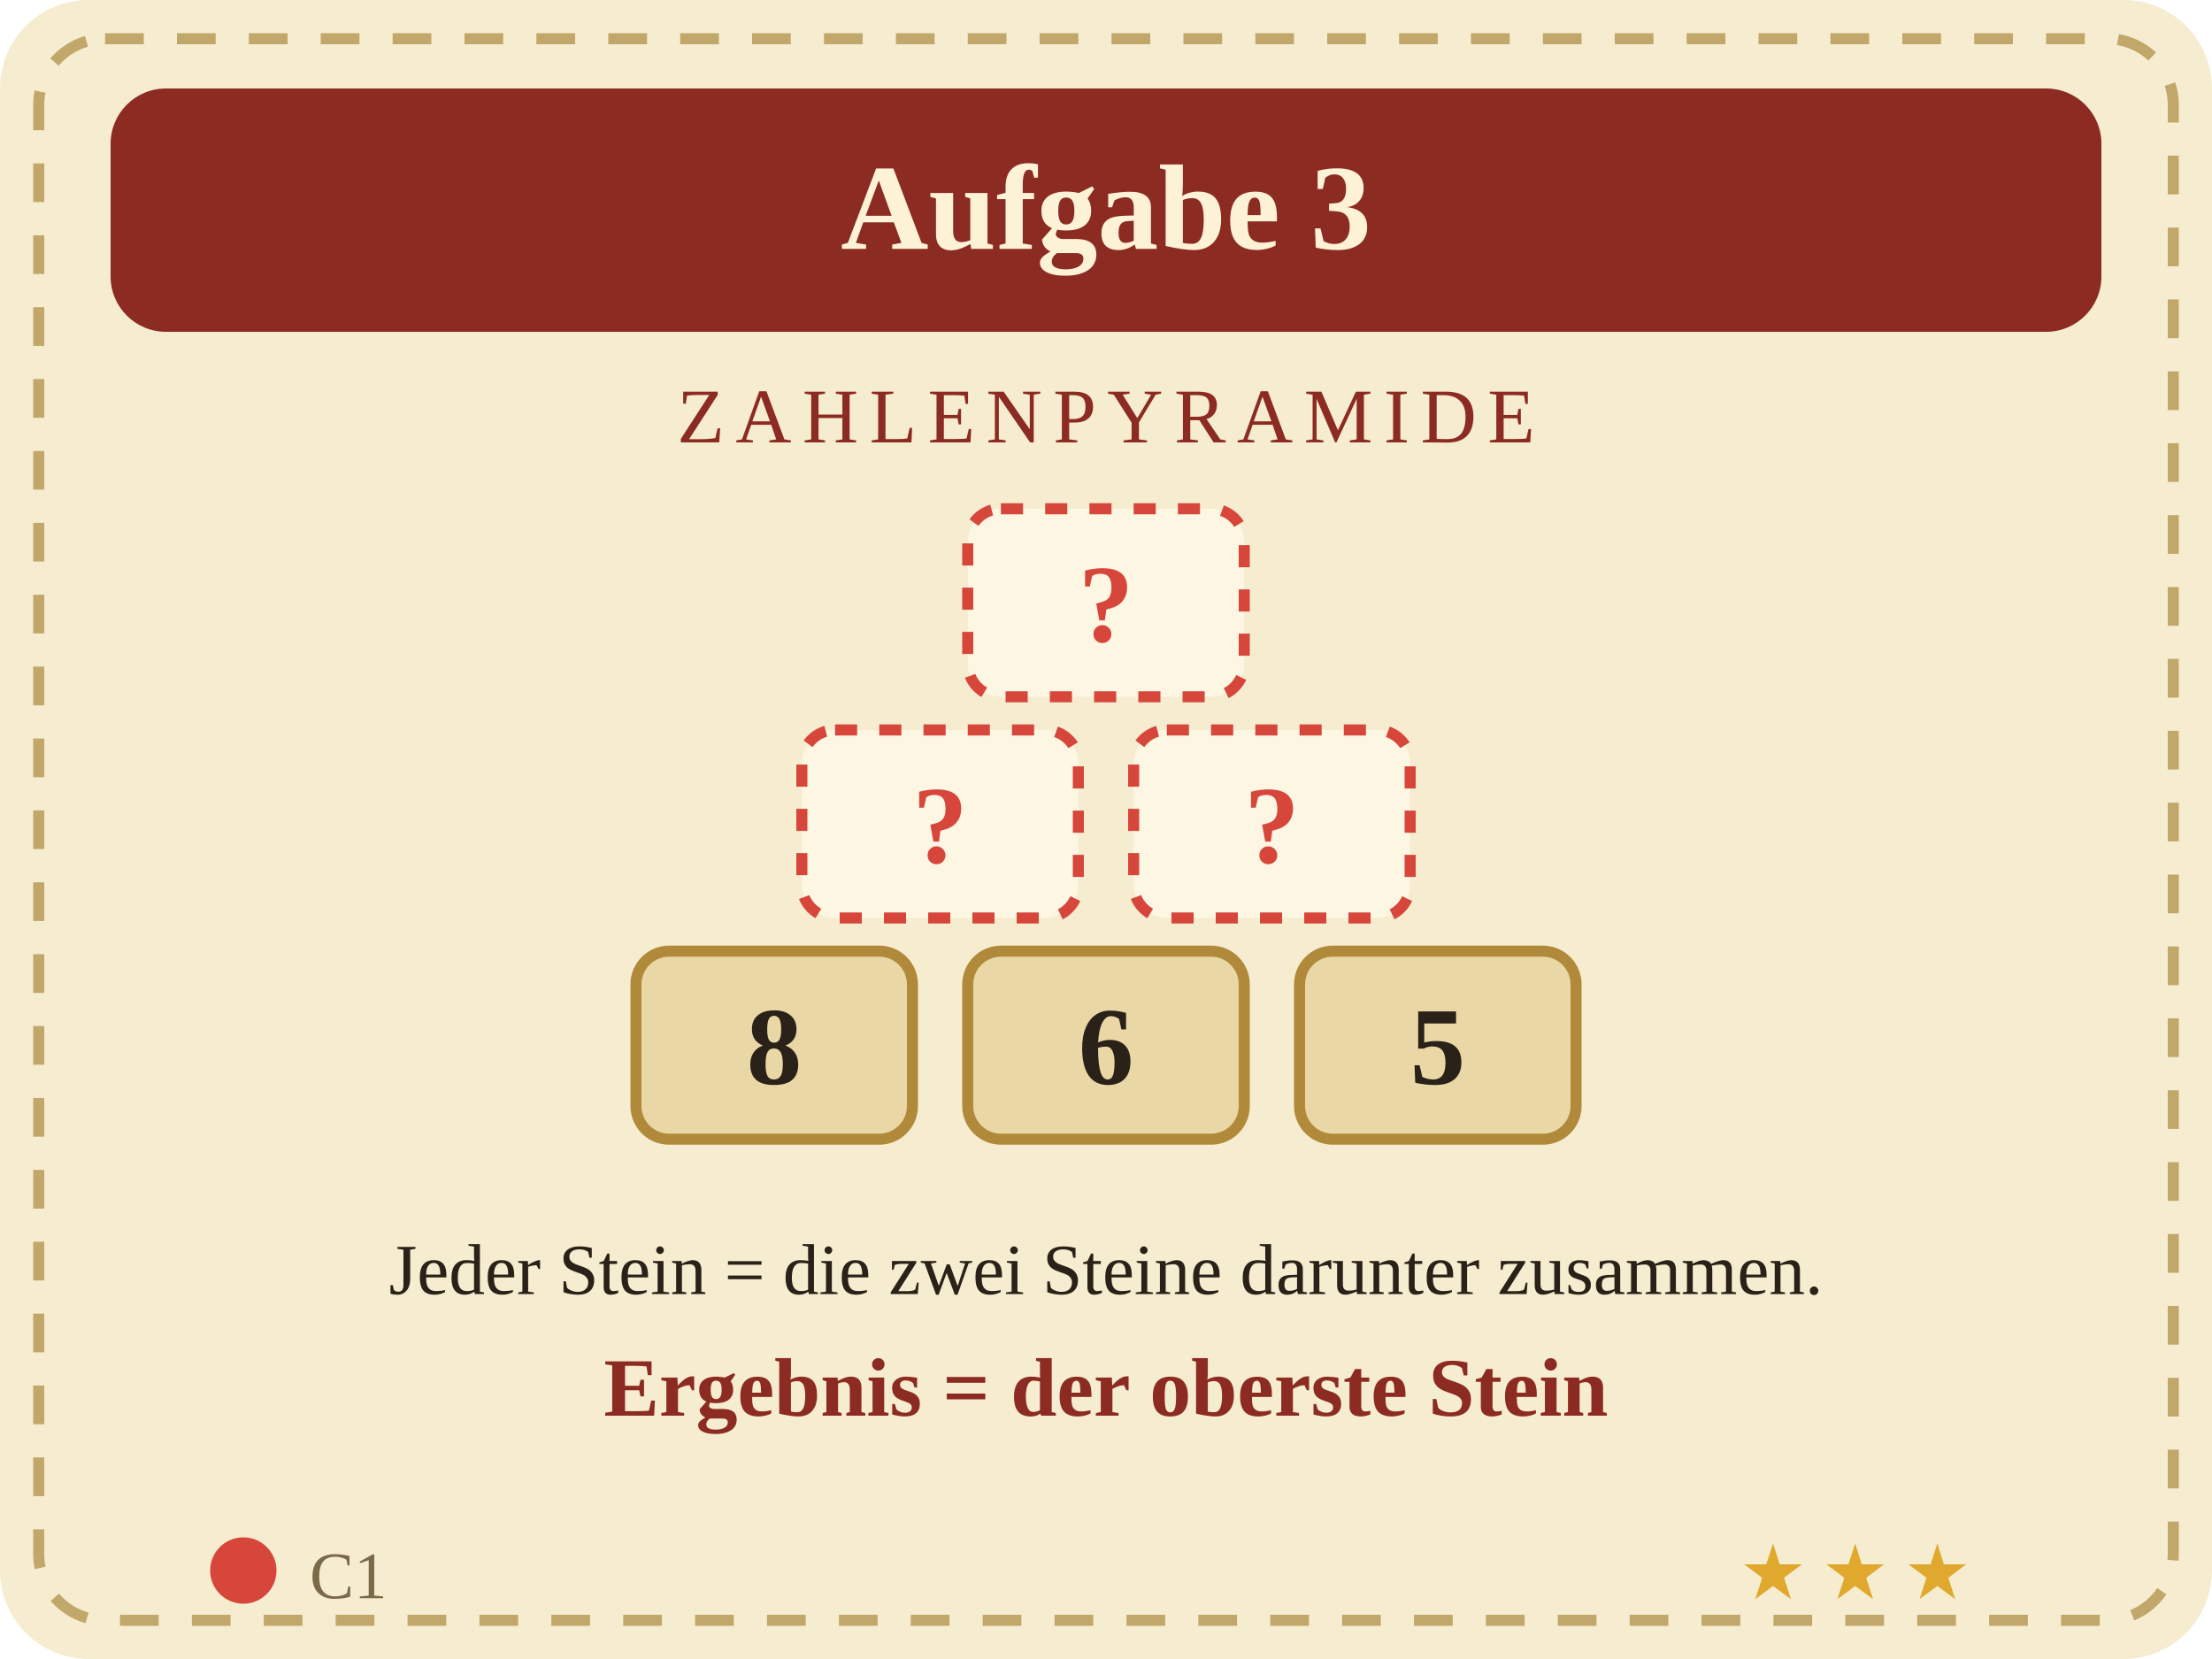
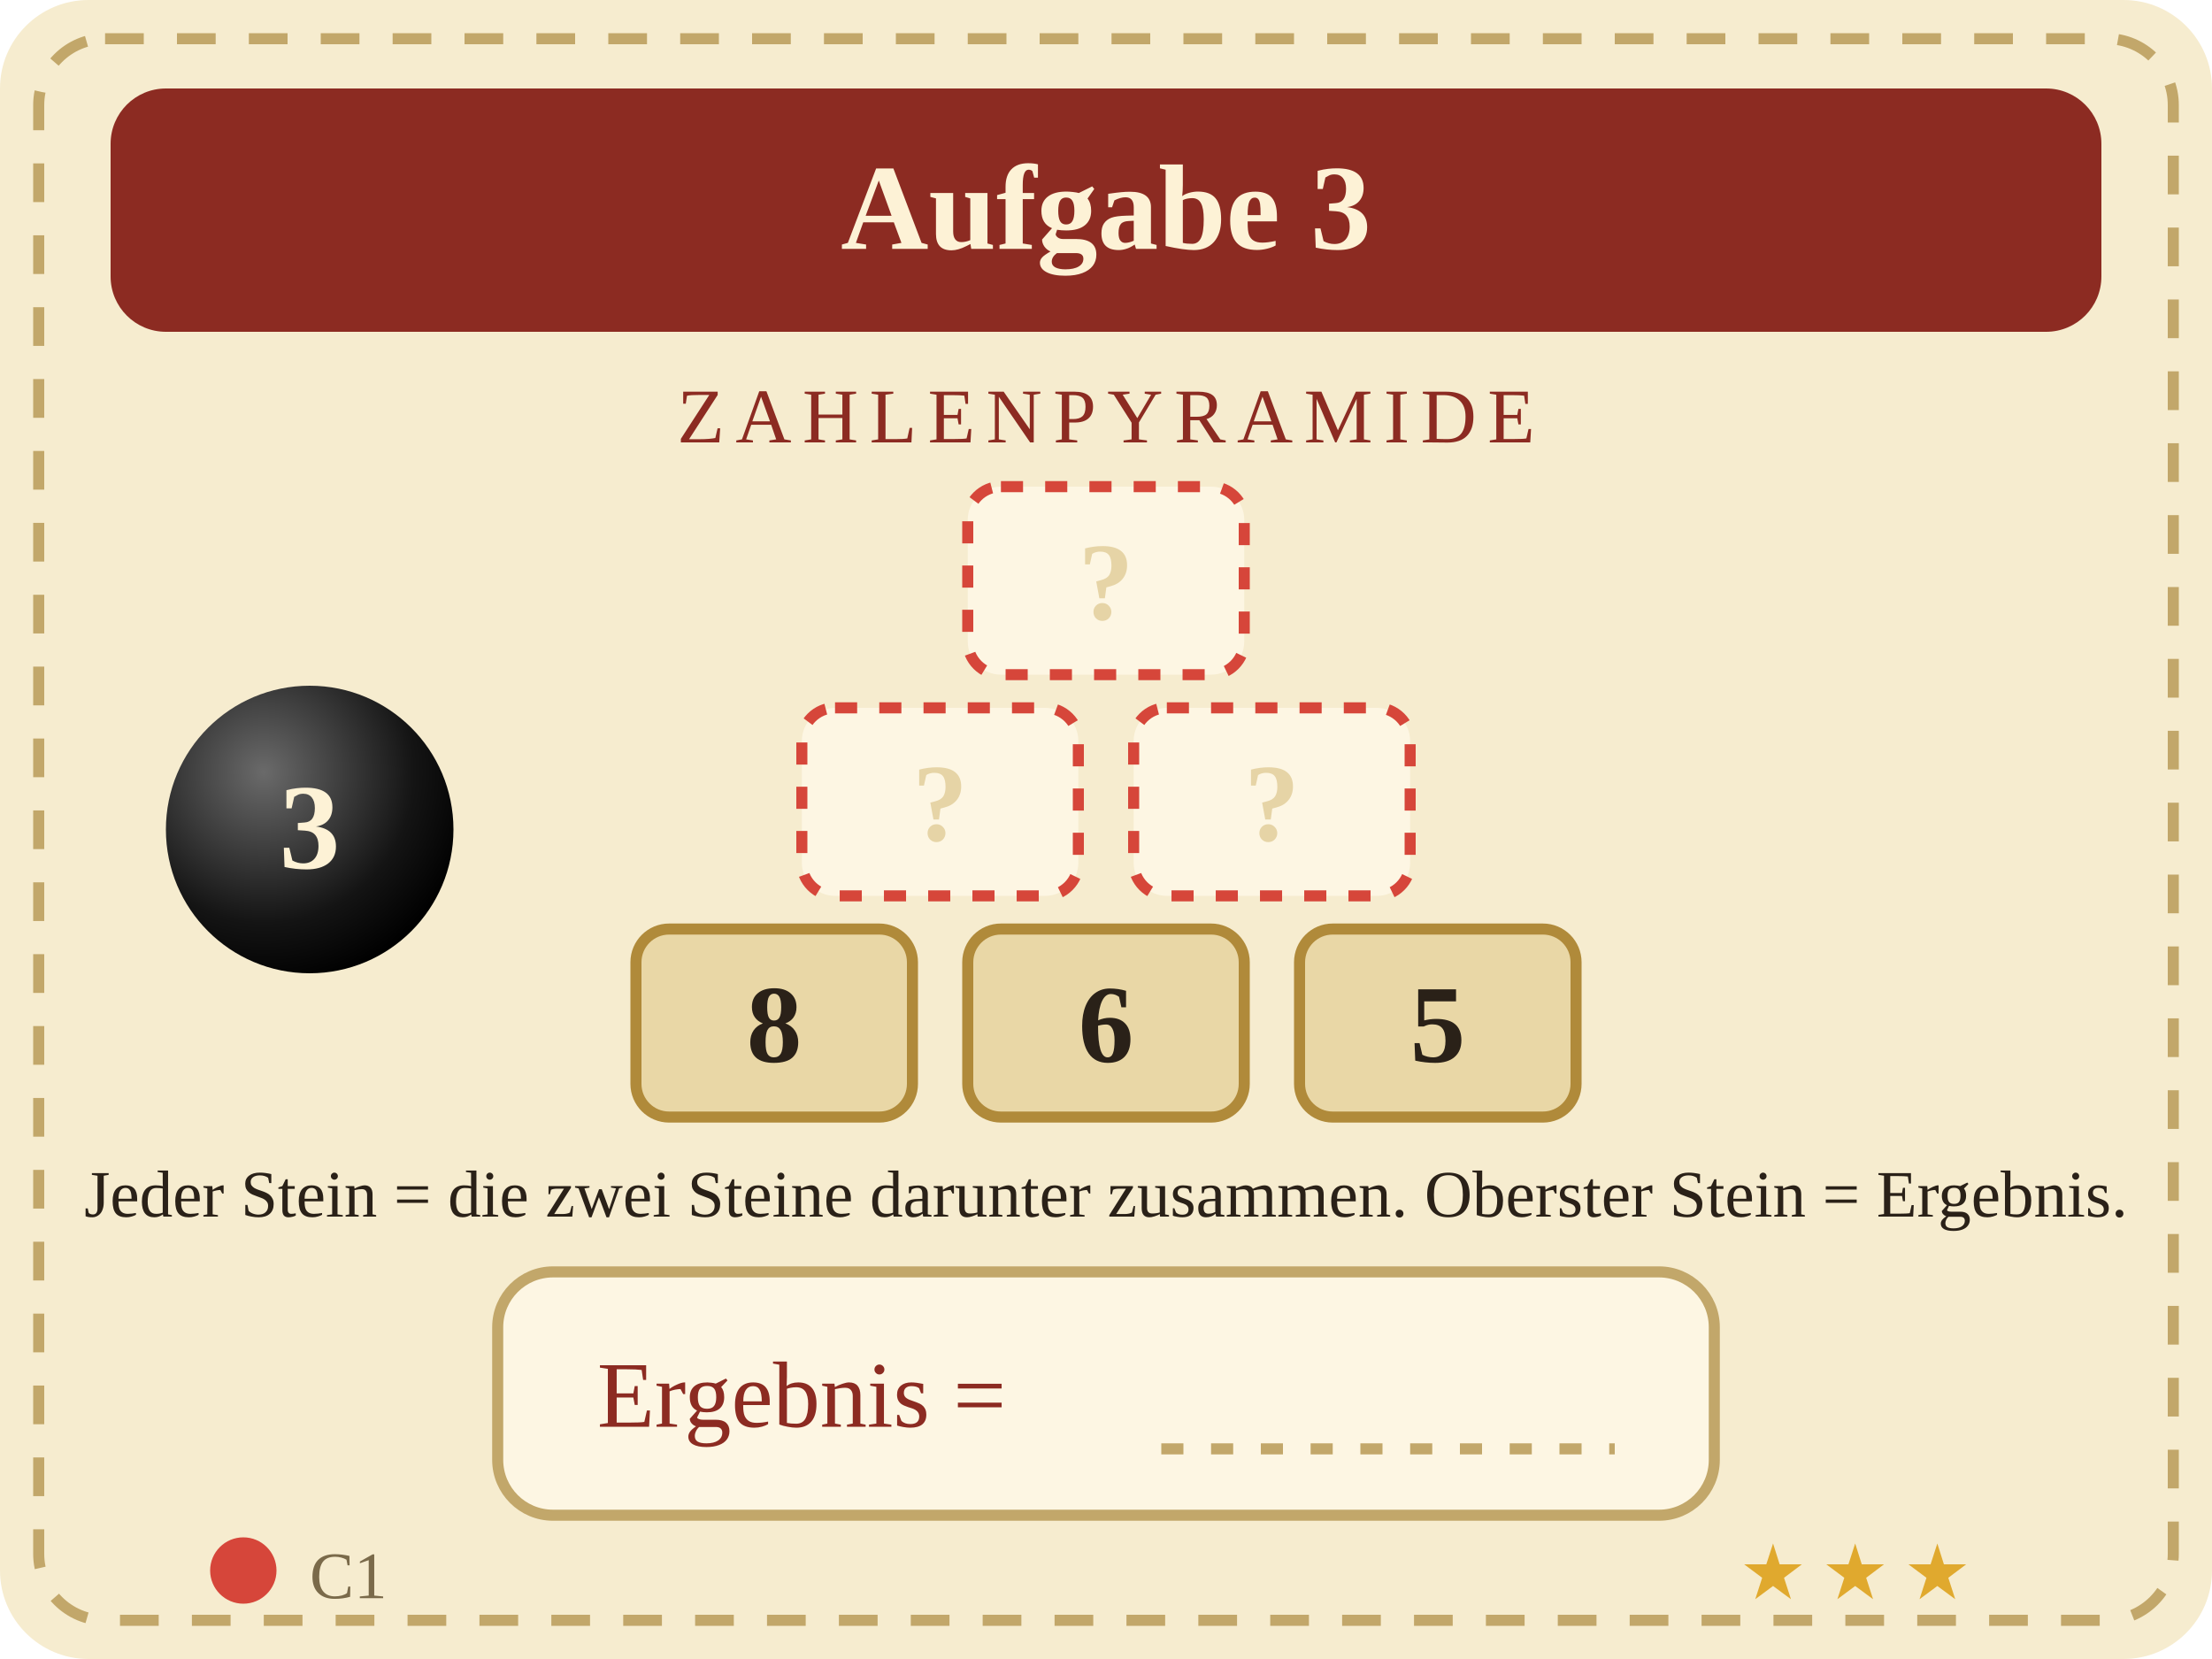
<svg xmlns="http://www.w3.org/2000/svg" viewBox="0 0 400 300" width="100mm" height="75mm" font-family="Georgia, 'Times New Roman', serif">
+   <defs>
+     <radialGradient id="c1-03-ball" cx="34%" cy="30%" r="75%">
+       <stop offset="0" stop-color="#6a6a6a" />
+       <stop offset="0.7" stop-color="#141414" />
+       <stop offset="1" stop-color="#000000" />
+     </radialGradient>
+   </defs>
  <rect x="0" y="0" width="400" height="300" rx="16" fill="#f6eccf" />
  <rect x="7" y="7" width="386" height="286" rx="12" fill="none" stroke="#c2a76a" stroke-width="2" stroke-dasharray="7 6" />
  <rect x="20" y="16" width="360" height="44" rx="10" fill="#8c2b22" />
  <text x="200" y="45" text-anchor="middle" fill="#fdf2d6" font-size="22" font-weight="700">Aufgabe 3</text>
  <text x="200" y="80" text-anchor="middle" fill="#8c2b22" font-size="14" letter-spacing="2">ZAHLENPYRAMIDE</text>
+   <circle cx="56" cy="150" r="26" fill="url(#c1-03-ball)" />
+   <text x="56" y="157" text-anchor="middle" fill="#fdf2d6" font-size="22" font-weight="700">3</text>
  <g font-size="20" font-weight="700" text-anchor="middle">
-     <rect x="175" y="92" width="50" height="34" rx="6" fill="#fdf6e3" stroke="#d6463a" stroke-width="2" stroke-dasharray="4 4" />
-     <text x="200" y="116" fill="#d6463a">?</text>
-     <rect x="145" y="132" width="50" height="34" rx="6" fill="#fdf6e3" stroke="#d6463a" stroke-width="2" stroke-dasharray="4 4" />
-     <text x="170" y="156" fill="#d6463a">?</text>
-     <rect x="205" y="132" width="50" height="34" rx="6" fill="#fdf6e3" stroke="#d6463a" stroke-width="2" stroke-dasharray="4 4" />
-     <text x="230" y="156" fill="#d6463a">?</text>
-     <rect x="115" y="172" width="50" height="34" rx="6" fill="#e9d7a6" stroke="#b08a3a" stroke-width="2" />
-     <text x="140" y="196" fill="#2a2118">8</text>
-     <rect x="175" y="172" width="50" height="34" rx="6" fill="#e9d7a6" stroke="#b08a3a" stroke-width="2" />
-     <text x="200" y="196" fill="#2a2118">6</text>
-     <rect x="235" y="172" width="50" height="34" rx="6" fill="#e9d7a6" stroke="#b08a3a" stroke-width="2" />
-     <text x="260" y="196" fill="#2a2118">5</text>
+     <rect x="175" y="88" width="50" height="34" rx="6" fill="#fdf6e3" stroke="#d6463a" stroke-width="2" stroke-dasharray="4 4" />
+     <text x="200" y="112" fill="#e6d4a6">?</text>
+     <rect x="145" y="128" width="50" height="34" rx="6" fill="#fdf6e3" stroke="#d6463a" stroke-width="2" stroke-dasharray="4 4" />
+     <text x="170" y="152" fill="#e6d4a6">?</text>
+     <rect x="205" y="128" width="50" height="34" rx="6" fill="#fdf6e3" stroke="#d6463a" stroke-width="2" stroke-dasharray="4 4" />
+     <text x="230" y="152" fill="#e6d4a6">?</text>
+     <rect x="115" y="168" width="50" height="34" rx="6" fill="#e9d7a6" stroke="#b08a3a" stroke-width="2" />
+     <text x="140" y="192" fill="#2a2118">8</text>
+     <rect x="175" y="168" width="50" height="34" rx="6" fill="#e9d7a6" stroke="#b08a3a" stroke-width="2" />
+     <text x="200" y="192" fill="#2a2118">6</text>
+     <rect x="235" y="168" width="50" height="34" rx="6" fill="#e9d7a6" stroke="#b08a3a" stroke-width="2" />
+     <text x="260" y="192" fill="#2a2118">5</text>
  </g>
-   <text x="200" y="234" text-anchor="middle" fill="#2a2118" font-size="13">Jeder Stein = die zwei Steine darunter zusammen.</text>
-   <text x="200" y="256" text-anchor="middle" fill="#8c2b22" font-size="15" font-weight="700">Ergebnis = der oberste Stein</text>
+   <text x="200" y="220" text-anchor="middle" fill="#2a2118" font-size="12">Jeder Stein = die zwei Steine darunter zusammen. Oberster Stein = Ergebnis.</text>
+   <rect x="90" y="230" width="220" height="44" rx="10" fill="#fdf6e3" stroke="#c2a76a" stroke-width="2" />
+   <text x="108" y="258" fill="#8c2b22" font-size="17">Ergebnis =</text>
+   <line x1="210" y1="262" x2="292" y2="262" stroke="#c2a76a" stroke-width="2" stroke-dasharray="4 5" />
  <circle cx="44" cy="284" r="6" fill="#d6463a" />
  <text x="56" y="289" fill="#7a6a4a" font-size="12">C1</text>
  <text x="356" y="289" text-anchor="end" font-size="14">
    <tspan fill="#e0a92e">★ ★ ★</tspan>
  </text>
</svg>
